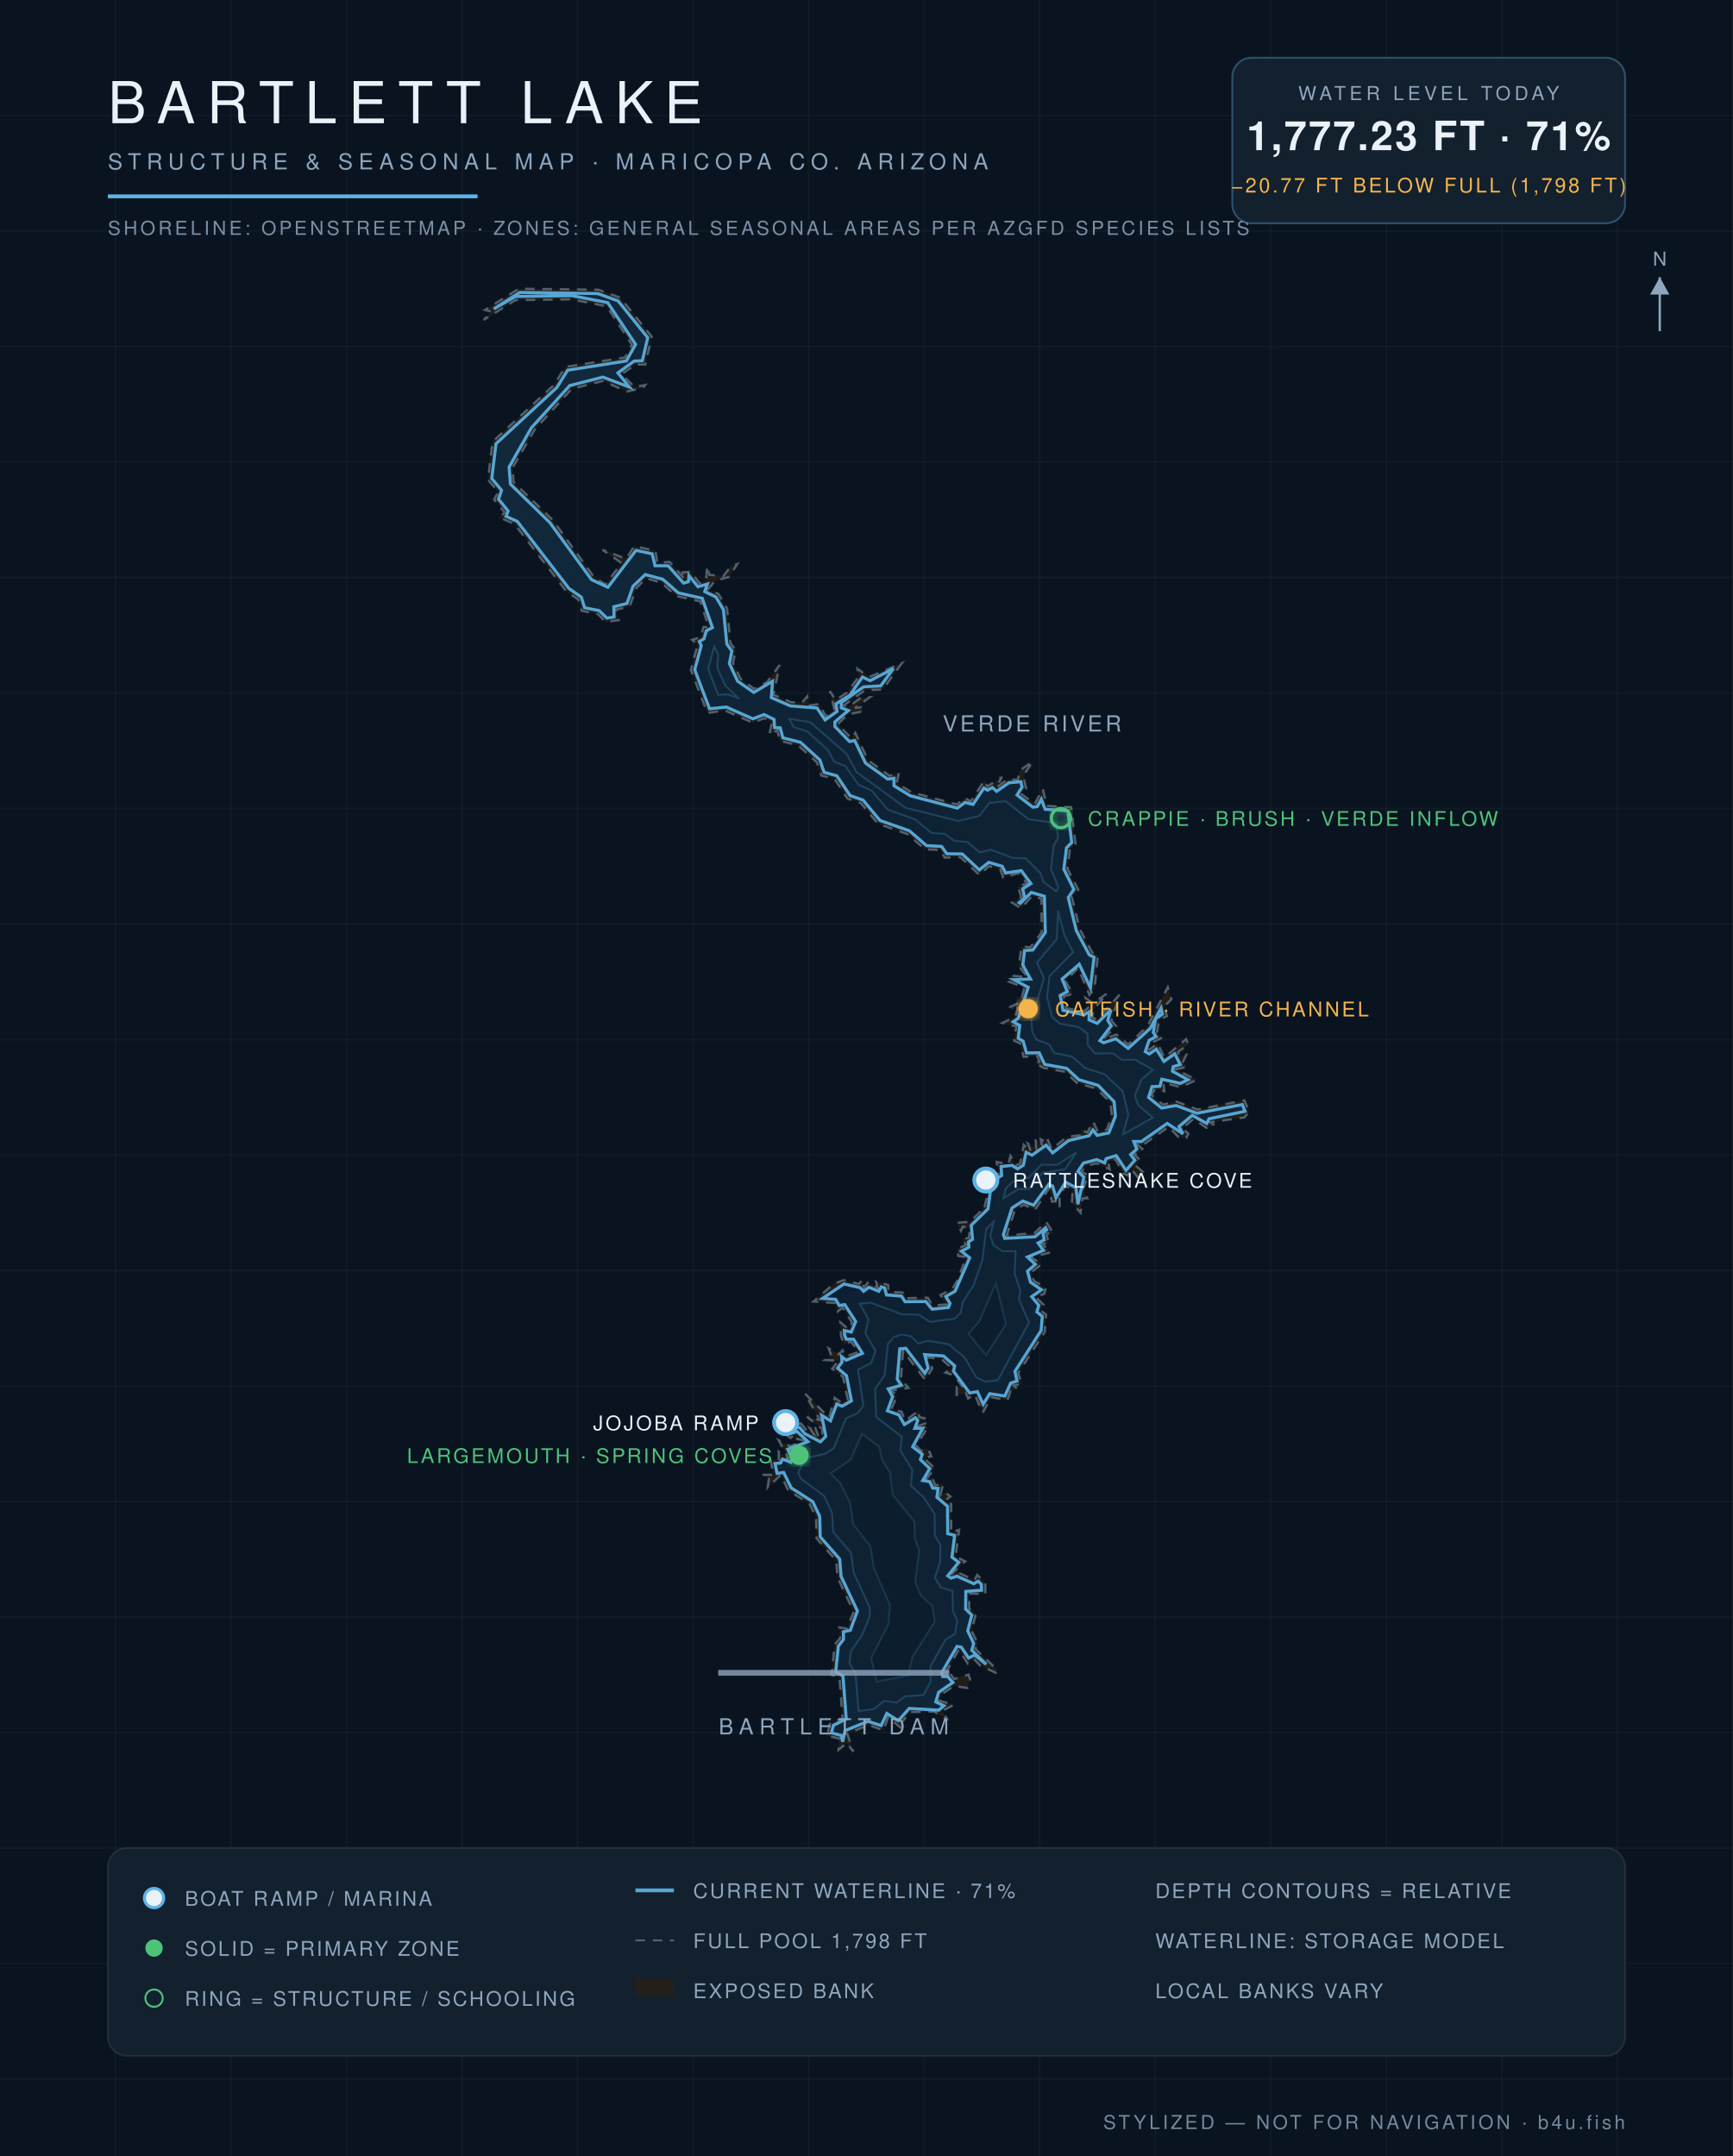
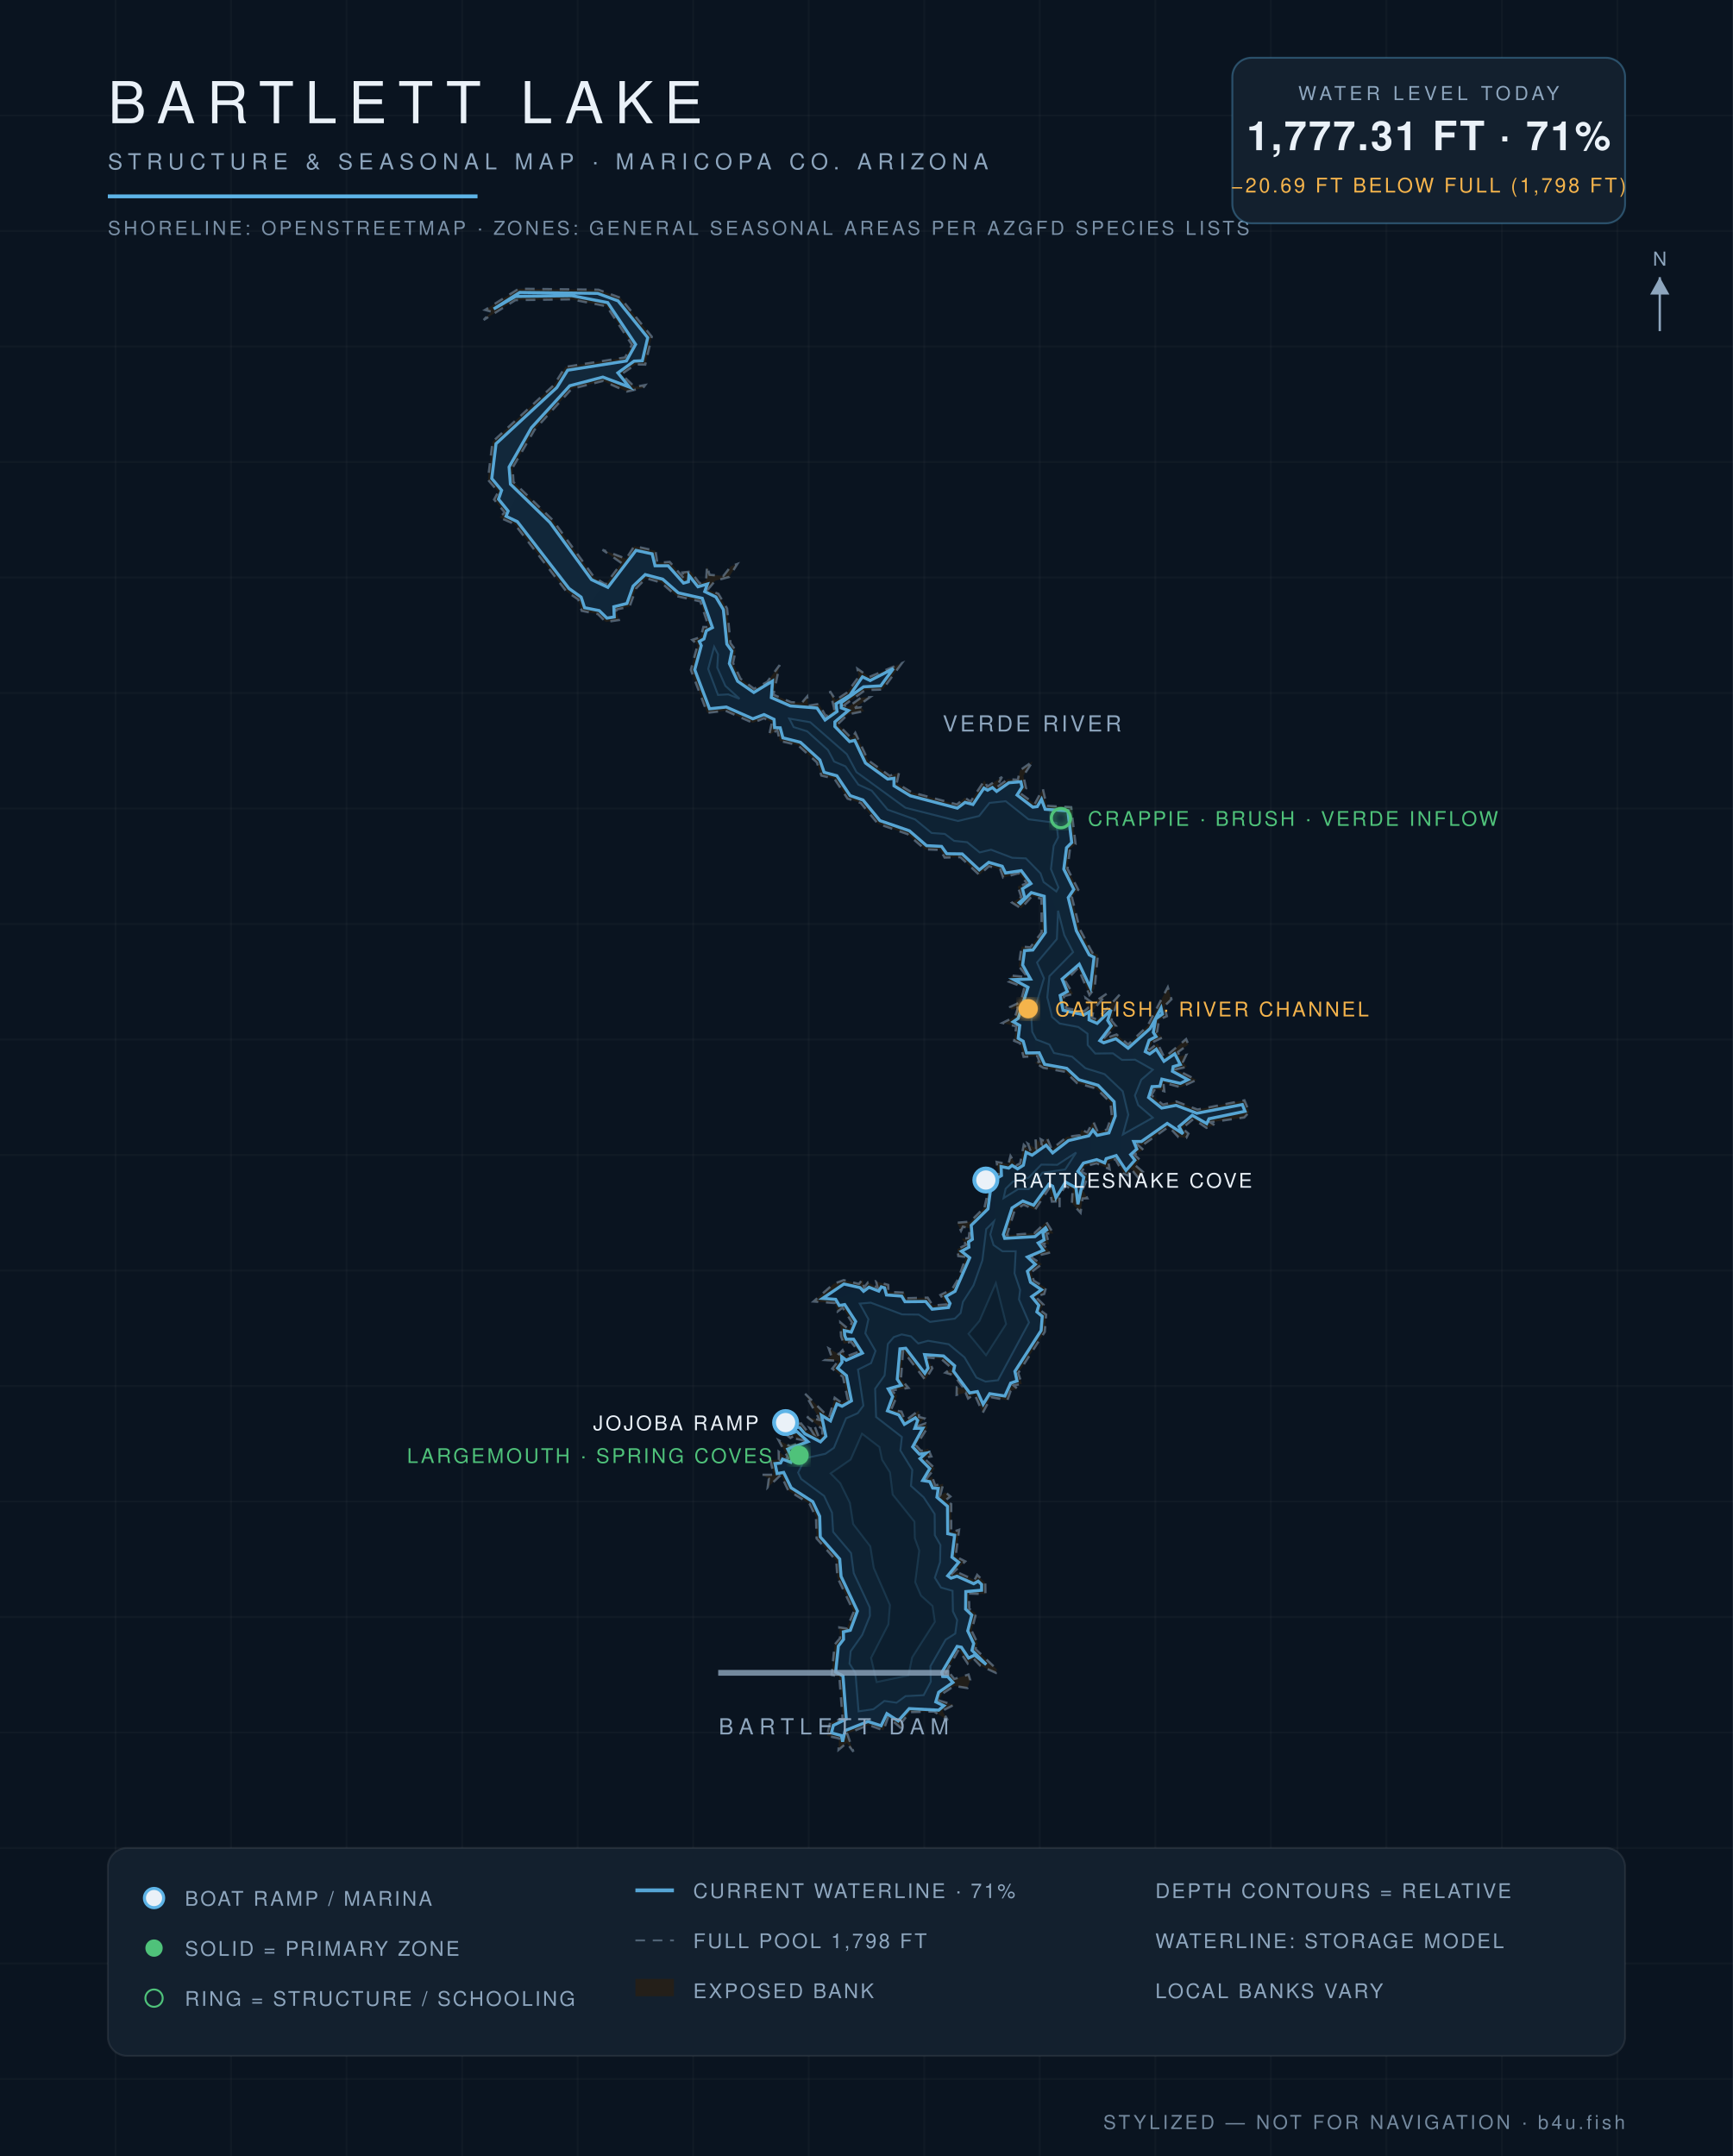
<svg xmlns="http://www.w3.org/2000/svg" viewBox="0 0 900 1120" font-family="Helvetica,Arial,sans-serif">
  <defs>
    <radialGradient id="wg" cx="45%" cy="60%" r="80%">
      <stop offset="0%" stop-color="#0c1f31" />
      <stop offset="55%" stop-color="#102639" />
      <stop offset="100%" stop-color="#13293c" />
    </radialGradient>
    <filter id="glow">
      <feGaussianBlur stdDeviation="2.2" result="b" />
      <feMerge>
        <feMergeNode in="b" />
        <feMergeNode in="SourceGraphic" />
      </feMerge>
    </filter>
  </defs>
  <rect width="900" height="1120" fill="#0a1420" />
  <g stroke="#ffffff" stroke-opacity="0.025">
    <line x1="60" y1="0" x2="60" y2="1120" />
    <line x1="120" y1="0" x2="120" y2="1120" />
    <line x1="180" y1="0" x2="180" y2="1120" />
    <line x1="240" y1="0" x2="240" y2="1120" />
    <line x1="300" y1="0" x2="300" y2="1120" />
    <line x1="360" y1="0" x2="360" y2="1120" />
    <line x1="420" y1="0" x2="420" y2="1120" />
    <line x1="480" y1="0" x2="480" y2="1120" />
    <line x1="540" y1="0" x2="540" y2="1120" />
    <line x1="600" y1="0" x2="600" y2="1120" />
    <line x1="660" y1="0" x2="660" y2="1120" />
    <line x1="720" y1="0" x2="720" y2="1120" />
    <line x1="780" y1="0" x2="780" y2="1120" />
    <line x1="840" y1="0" x2="840" y2="1120" />
    <line x1="0" y1="60" x2="900" y2="60" />
    <line x1="0" y1="120" x2="900" y2="120" />
    <line x1="0" y1="180" x2="900" y2="180" />
    <line x1="0" y1="240" x2="900" y2="240" />
    <line x1="0" y1="300" x2="900" y2="300" />
    <line x1="0" y1="360" x2="900" y2="360" />
    <line x1="0" y1="420" x2="900" y2="420" />
    <line x1="0" y1="480" x2="900" y2="480" />
    <line x1="0" y1="540" x2="900" y2="540" />
    <line x1="0" y1="600" x2="900" y2="600" />
    <line x1="0" y1="660" x2="900" y2="660" />
    <line x1="0" y1="720" x2="900" y2="720" />
    <line x1="0" y1="780" x2="900" y2="780" />
    <line x1="0" y1="840" x2="900" y2="840" />
    <line x1="0" y1="900" x2="900" y2="900" />
    <line x1="0" y1="960" x2="900" y2="960" />
    <line x1="0" y1="1020" x2="900" y2="1020" />
    <line x1="0" y1="1080" x2="900" y2="1080" />
  </g>
  <path d="M 511.3,627.2 L 514.0,615.3 L 511.9,613.1 L 518.5,609.7 L 517.6,603.6 L 523.7,604.8 L 524.8,600.5 L 527.8,605.4 L 529.8,604.4 L 531.7,594.7 L 535.4,598.3 L 533.8,594.1 L 538.1,596.8 L 537.8,591.6 L 541.0,594.4 L 540.5,591.8 L 542.8,593.0 L 543.7,590.9 L 546.2,597.0 L 554.1,590.6 L 560.8,589.7 L 561.6,586.9 L 564.7,588.3 L 567.8,582.6 L 570.1,587.9 L 574.9,586.8 L 577.4,579.4 L 576.7,572.7 L 569.4,565.5 L 559.3,562.6 L 553.3,556.8 L 541.8,554.7 L 537.4,551.9 L 539.8,551.6 L 538.8,548.6 L 531.6,549.0 L 529.7,541.9 L 526.7,540.7 L 527.8,533.2 L 520.6,531.4 L 527.1,528.2 L 528.7,523.5 L 525.2,524.5 L 524.6,523.1 L 530.1,520.5 L 532.0,513.0 L 523.8,509.9 L 525.4,506.8 L 533.6,507.6 L 529.1,501.9 L 530.5,491.7 L 535.1,492.1 L 541.0,484.4 L 540.9,466.9 L 536.0,465.5 L 530.3,471.9 L 525.6,468.9 L 530.4,466.0 L 528.6,460.5 L 533.4,458.9 L 529.0,453.6 L 521.0,455.9 L 519.5,451.6 L 513.6,450.0 L 508.6,454.5 L 498.8,445.3 L 490.6,445.5 L 488.3,441.5 L 480.4,441.2 L 471.3,433.3 L 455.9,427.9 L 447.0,417.1 L 440.2,414.9 L 433.3,404.5 L 426.6,402.9 L 424.2,396.0 L 414.4,387.1 L 405.0,384.9 L 403.7,379.4 L 399.5,381.7 L 400.9,375.3 L 396.8,373.1 L 391.0,375.5 L 376.8,369.2 L 367.3,370.3 L 358.8,348.0 L 362.3,335.0 L 359.5,332.4 L 364.0,330.9 L 365.3,325.7 L 368.1,325.8 L 363.7,312.4 L 351.4,309.7 L 343.3,302.6 L 335.5,300.4 L 330.4,305.6 L 327.0,315.1 L 319.9,316.7 L 321.4,322.1 L 314.6,323.1 L 310.5,319.0 L 302.1,317.3 L 300.3,311.4 L 294.1,307.2 L 267.3,272.3 L 259.4,268.8 L 262.1,266.2 L 256.6,259.5 L 258.8,255.5 L 253.4,249.2 L 255.8,229.5 L 287.7,200.0 L 293.6,190.6 L 324.6,185.7 L 328.2,179.1 L 315.1,159.1 L 296.8,155.5 L 267.7,155.9 L 251.2,166.2 L 255.2,161.9 L 251.9,161.0 L 269.4,150.0 L 310.8,150.5 L 322.2,154.7 L 338.5,174.9 L 335.1,189.4 L 330.2,189.3 L 322.7,194.4 L 329.6,201.0 L 335.1,200.0 L 334.0,201.5 L 325.6,203.4 L 313.1,197.9 L 296.9,202.0 L 277.6,223.3 L 266.2,243.0 L 266.7,250.4 L 287.0,270.1 L 308.6,299.9 L 314.5,303.6 L 322.8,292.5 L 312.9,285.6 L 325.2,290.3 L 329.4,283.7 L 340.4,286.1 L 341.4,292.4 L 347.8,291.9 L 355.8,301.1 L 354.4,297.4 L 358.7,296.9 L 363.3,303.0 L 366.7,301.6 L 367.2,294.0 L 368.5,298.6 L 375.7,299.2 L 379.6,294.2 L 382.9,293.0 L 378.7,299.7 L 371.4,301.7 L 367.6,306.3 L 373.1,308.5 L 377.6,316.1 L 379.4,334.2 L 382.1,337.8 L 380.7,344.4 L 384.6,352.6 L 391.6,357.8 L 398.4,354.3 L 404.9,345.5 L 401.7,360.9 L 410.9,364.8 L 416.5,365.0 L 419.2,361.8 L 419.7,366.6 L 425.3,365.7 L 429.0,372.2 L 433.3,368.3 L 431.0,359.0 L 434.0,363.7 L 440.0,359.7 L 446.0,351.5 L 445.3,347.4 L 451.4,351.7 L 468.4,344.5 L 458.4,358.2 L 449.3,358.5 L 438.3,366.4 L 440.7,367.1 L 447.2,362.4 L 451.8,362.2 L 444.0,367.8 L 447.3,367.4 L 448.8,369.4 L 440.4,371.1 L 435.1,376.2 L 442.3,383.6 L 444.2,380.7 L 450.8,394.9 L 462.0,403.0 L 466.9,401.4 L 465.7,406.9 L 473.5,411.6 L 497.0,417.9 L 501.1,414.4 L 504.1,416.4 L 511.3,405.4 L 512.7,408.6 L 520.4,403.6 L 517.3,409.2 L 523.5,404.7 L 528.6,405.1 L 529.7,400.2 L 536.4,395.5 L 531.5,403.0 L 532.9,409.6 L 529.9,412.1 L 537.4,417.6 L 541.6,409.8 L 543.6,418.6 L 556.3,419.3 L 558.6,438.5 L 555.7,441.0 L 554.4,451.3 L 560.0,462.2 L 556.7,466.1 L 560.8,482.7 L 567.3,494.9 L 570.2,496.0 L 568.5,513.5 L 565.8,516.9 L 559.9,502.8 L 553.3,509.7 L 557.3,516.3 L 552.5,517.5 L 553.8,523.8 L 563.1,525.3 L 565.1,523.6 L 563.8,518.4 L 567.5,521.1 L 575.1,516.0 L 567.9,524.5 L 567.2,528.7 L 569.7,529.6 L 581.5,516.7 L 577.2,530.1 L 579.7,533.1 L 572.9,539.8 L 579.9,537.4 L 585.9,542.6 L 595.9,533.1 L 606.5,512.8 L 608.4,519.1 L 604.7,522.7 L 606.0,527.9 L 602.0,529.6 L 600.9,536.3 L 603.7,539.0 L 598.4,541.5 L 596.6,545.6 L 601.2,542.0 L 604.7,549.4 L 616.0,539.8 L 617.2,542.6 L 611.8,546.5 L 612.5,548.7 L 616.1,548.0 L 614.4,551.6 L 616.4,554.2 L 610.6,555.5 L 621.4,561.0 L 613.2,564.8 L 604.2,562.4 L 604.7,566.9 L 599.9,565.6 L 598.0,568.9 L 603.9,573.8 L 610.9,572.2 L 621.9,576.4 L 646.3,571.6 L 648.8,577.7 L 646.2,580.5 L 628.5,583.0 L 630.8,584.5 L 626.6,585.9 L 619.8,581.3 L 614.0,586.1 L 617.2,588.9 L 616.1,591.1 L 612.0,590.7 L 607.0,585.3 L 593.1,595.1 L 590.3,594.2 L 593.8,597.3 L 589.1,599.8 L 591.9,602.4 L 589.9,605.6 L 593.6,608.8 L 591.5,612.3 L 587.2,606.9 L 585.9,610.7 L 583.4,609.6 L 579.3,602.2 L 575.6,603.5 L 576.3,607.4 L 569.5,604.3 L 563.7,605.8 L 561.7,608.7 L 565.3,610.6 L 562.3,617.9 L 564.7,622.5 L 562.2,622.6 L 561.2,630.0 L 556.7,625.0 L 557.1,617.9 L 553.4,616.1 L 550.3,620.7 L 550.3,627.2 L 549.6,624.1 L 546.3,624.2 L 545.0,617.1 L 537.5,628.5 L 531.6,625.8 L 527.0,628.7 L 522.9,641.7 L 537.2,640.6 L 543.4,634.8 L 547.1,640.8 L 543.4,640.8 L 544.8,646.4 L 541.1,645.9 L 545.7,650.6 L 535.5,653.1 L 541.1,656.7 L 535.5,660.9 L 536.9,665.3 L 543.2,669.1 L 542.3,672.2 L 537.7,673.6 L 542.0,677.8 L 540.2,680.6 L 543.3,682.9 L 542.6,691.9 L 528.8,713.3 L 530.7,718.9 L 526.4,719.7 L 528.4,721.4 L 524.9,722.5 L 523.2,727.4 L 514.7,725.8 L 510.4,733.9 L 506.1,724.2 L 502.8,726.5 L 501.5,723.5 L 496.8,724.6 L 496.9,720.7 L 500.5,721.2 L 495.4,714.4 L 491.0,713.1 L 494.2,710.7 L 488.9,706.0 L 481.5,705.1 L 484.2,710.8 L 480.5,716.8 L 469.0,701.8 L 467.9,716.4 L 471.8,721.0 L 463.1,722.3 L 465.9,725.1 L 462.8,732.3 L 468.2,733.3 L 470.1,738.1 L 477.2,732.7 L 477.3,736.1 L 480.1,736.8 L 476.7,740.8 L 480.7,739.4 L 481.7,741.7 L 475.8,750.9 L 478.3,753.7 L 482.0,752.6 L 483.7,756.6 L 479.7,757.3 L 485.5,762.8 L 481.0,768.3 L 484.1,767.2 L 485.7,771.6 L 489.9,770.8 L 488.3,776.9 L 491.1,775.3 L 493.6,777.4 L 490.7,779.6 L 494.0,781.3 L 494.0,796.1 L 498.1,794.7 L 496.3,808.6 L 501.3,811.1 L 494.0,817.9 L 497.1,816.7 L 506.1,820.8 L 507.5,818.1 L 511.7,822.3 L 511.8,828.1 L 503.2,827.8 L 503.4,835.8 L 506.9,838.2 L 504.6,847.1 L 507.8,853.8 L 506.6,856.6 L 517.8,867.3 L 517.2,869.0 L 509.1,865.3 L 505.6,861.6 L 502.6,864.2 L 497.9,857.0 L 490.9,869.5 L 492.5,868.3 L 495.6,872.2 L 503.0,869.9 L 503.9,872.8 L 502.4,876.9 L 495.6,875.8 L 489.2,880.0 L 487.8,883.4 L 495.3,885.7 L 489.4,888.7 L 492.2,893.6 L 485.1,889.1 L 472.6,889.4 L 468.3,894.8 L 469.2,898.8 L 461.3,892.0 L 458.8,898.9 L 451.1,896.1 L 440.0,900.6 L 443.2,910.0 L 439.8,905.4 L 435.5,909.0 L 435.8,903.1 L 429.5,901.7 L 431.1,894.9 L 437.6,892.7 L 435.9,871.0 L 431.9,870.1 L 433.5,854.3 L 436.3,851.0 L 435.9,845.4 L 439.8,846.0 L 443.4,837.3 L 434.9,819.4 L 434.3,810.7 L 424.1,799.2 L 423.8,788.2 L 420.4,781.1 L 409.4,774.3 L 405.5,766.2 L 398.7,772.7 L 399.3,768.1 L 395.8,766.1 L 401.8,766.1 L 400.1,758.4 L 404.5,758.3 L 404.4,754.1 L 409.6,758.0 L 404.4,748.2 L 410.5,751.4 L 417.7,748.3 L 412.8,747.3 L 413.1,745.4 L 410.5,747.0 L 404.8,742.5 L 406.6,738.4 L 415.5,739.7 L 414.4,737.4 L 419.0,743.2 L 422.6,745.0 L 420.6,741.9 L 423.3,743.1 L 423.2,741.2 L 425.5,747.2 L 427.0,746.1 L 427.1,742.4 L 419.1,736.0 L 425.8,737.7 L 418.0,723.9 L 430.6,736.4 L 433.5,726.1 L 436.9,728.6 L 440.3,727.2 L 437.8,715.3 L 432.2,711.0 L 435.5,706.9 L 428.5,706.5 L 431.8,704.5 L 430.4,700.5 L 435.7,703.5 L 437.6,701.4 L 439.2,704.7 L 446.1,702.2 L 441.9,697.0 L 438.3,698.1 L 436.8,694.2 L 436.4,686.9 L 440.8,690.6 L 442.5,687.0 L 437.6,679.3 L 435.0,681.3 L 433.5,676.9 L 422.5,676.1 L 433.0,666.9 L 438.2,665.0 L 446.1,667.0 L 447.9,664.6 L 448.7,668.9 L 450.8,666.2 L 455.8,668.9 L 455.0,665.7 L 461.3,667.5 L 461.4,671.1 L 469.7,671.5 L 470.6,674.4 L 481.8,674.1 L 484.4,678.2 L 491.6,677.6 L 488.4,672.7 L 494.4,669.8 L 497.6,664.5 L 501.7,653.0 L 497.7,652.5 L 497.2,648.9 L 501.8,646.6 L 499.5,643.6 L 503.2,643.1 L 503.6,638.2 L 500.1,637.2 L 499.1,639.4 L 497.0,635.2 L 503.9,634.6 L 511.3,627.2 Z" fill="#241f19" fill-opacity="0.9" stroke="#8ea6be" stroke-opacity="0.5" stroke-width="1.2" stroke-dasharray="5 4" />
-   <path d="M 256.4,160.5 L 269.9,151.9 L 310.4,152.5 L 321.0,156.3 L 336.4,175.4 L 333.6,187.4 L 329.3,187.6 L 320.9,193.7 L 326.9,201.1 L 313.1,195.9 L 295.9,200.3 L 276.0,222.2 L 264.4,242.6 L 265.1,251.5 L 285.5,271.4 L 307.2,301.1 L 315.7,305.1 L 330.3,285.9 L 338.7,287.7 L 340.2,293.9 L 347.0,293.9 L 355.0,302.9 L 357.5,302.2 L 357.8,299.0 L 362.5,304.8 L 367.4,303.4 L 366.0,307.3 L 371.8,310.1 L 375.7,316.7 L 377.5,334.6 L 380.1,338.2 L 378.8,344.7 L 383.1,353.9 L 391.5,359.7 L 401.2,353.9 L 400.6,362.4 L 410.5,366.7 L 424.3,367.8 L 428.5,374.0 L 434.7,369.6 L 434.2,365.6 L 441.4,361.1 L 447.9,351.7 L 451.9,353.6 L 464.0,347.3 L 457.4,356.3 L 448.5,356.8 L 436.9,365.0 L 436.9,367.7 L 440.6,369.1 L 433.6,375.0 L 433.6,377.4 L 441.2,385.2 L 443.9,384.7 L 449.5,396.4 L 461.0,404.7 L 464.3,404.3 L 464.3,408.2 L 472.8,413.4 L 497.2,419.8 L 501.2,416.8 L 505.3,417.9 L 511.0,409.4 L 512.9,410.5 L 515.4,409.1 L 517.6,411.1 L 524.0,406.6 L 530.2,406.1 L 530.8,408.9 L 528.2,413.0 L 536.4,419.3 L 538.7,419.0 L 540.8,415.2 L 542.8,420.4 L 554.6,421.2 L 556.6,437.7 L 553.9,440.4 L 552.5,451.5 L 557.7,462.0 L 554.8,466.3 L 559.0,483.5 L 565.7,496.0 L 568.2,497.3 L 566.3,513.1 L 560.5,500.9 L 551.6,508.6 L 554.3,515.1 L 550.6,517.1 L 552.1,524.8 L 562.9,527.2 L 565.7,525.6 L 565.6,529.8 L 569.8,531.6 L 577.0,524.5 L 575.3,530.1 L 577.1,532.9 L 571.2,540.6 L 573.2,541.7 L 579.5,539.6 L 585.9,544.6 L 597.3,534.3 L 603.0,523.6 L 603.7,526.8 L 600.1,529.3 L 599.0,536.3 L 600.4,538.5 L 596.8,540.4 L 594.8,546.3 L 596.9,547.5 L 600.5,545.0 L 604.5,551.4 L 610.1,547.4 L 613.0,553.0 L 609.3,554.1 L 608.9,556.5 L 617.0,560.9 L 613.0,562.8 L 603.4,560.6 L 602.4,564.3 L 598.3,564.5 L 596.5,570.1 L 603.3,575.6 L 610.8,574.3 L 621.6,578.3 L 645.2,573.8 L 646.6,577.3 L 627.9,581.2 L 626.7,583.6 L 619.2,579.4 L 612.3,585.2 L 614.4,589.0 L 606.2,583.6 L 592.8,593.0 L 588.8,593.0 L 590.4,596.9 L 587.2,599.8 L 589.4,602.7 L 584.8,608.0 L 579.7,600.3 L 574.5,601.9 L 573.7,604.1 L 569.6,602.4 L 562.7,604.2 L 559.8,608.5 L 562.9,611.5 L 559.8,625.6 L 558.8,617.0 L 553.4,614.1 L 548.4,622.2 L 546.7,616.2 L 544.7,615.2 L 536.8,626.1 L 531.2,623.9 L 525.6,627.5 L 521.1,641.3 L 521.8,643.3 L 537.5,642.5 L 543.0,637.8 L 543.6,638.9 L 541.6,640.3 L 542.3,644.1 L 539.1,645.7 L 541.9,649.5 L 533.6,653.0 L 537.7,656.8 L 533.6,660.4 L 535.2,666.1 L 540.9,670.0 L 535.8,673.6 L 539.5,678.1 L 538.5,681.5 L 541.3,683.8 L 540.7,691.2 L 527.1,712.4 L 528.2,717.4 L 524.9,718.5 L 521.9,725.2 L 514.0,724.0 L 510.6,729.5 L 507.6,722.9 L 503.6,723.6 L 495.2,712.3 L 495.8,709.5 L 490.0,704.4 L 480.2,703.7 L 482.0,710.7 L 480.3,713.4 L 470.4,700.4 L 467.3,700.7 L 466.0,716.5 L 468.1,719.6 L 461.3,721.5 L 463.6,725.5 L 460.9,732.9 L 466.8,735.0 L 469.7,740.0 L 475.4,736.5 L 476.6,737.9 L 475.1,742.0 L 479.3,741.9 L 474.0,751.6 L 479.0,755.5 L 478.0,758.2 L 482.9,762.9 L 479.2,769.1 L 482.9,769.7 L 484.4,773.0 L 487.2,773.2 L 486.6,777.8 L 492.1,782.5 L 492.2,796.7 L 495.8,797.6 L 494.4,808.9 L 497.9,811.6 L 492.2,818.6 L 493.9,819.8 L 497.0,818.8 L 505.7,822.7 L 508.0,821.4 L 509.7,823.1 L 509.8,826.1 L 501.6,826.7 L 501.5,835.9 L 504.7,839.0 L 502.6,847.2 L 505.7,853.8 L 504.7,857.3 L 512.2,864.6 L 506.2,859.8 L 503.0,861.3 L 499.3,855.7 L 497.0,855.3 L 489.1,868.9 L 489.6,870.9 L 492.2,871.0 L 494.9,874.0 L 487.5,879.1 L 486.0,884.1 L 490.2,886.1 L 487.5,888.4 L 472.2,887.5 L 466.5,893.9 L 460.6,890.1 L 457.6,896.4 L 450.8,894.2 L 438.9,899.0 L 437.6,904.8 L 436.9,901.5 L 431.8,900.2 L 432.8,896.3 L 439.5,893.0 L 437.8,870.6 L 434.0,868.6 L 435.4,855.1 L 438.1,851.6 L 438.0,847.7 L 441.6,846.9 L 445.3,836.9 L 436.8,818.9 L 436.1,809.9 L 426.0,798.4 L 425.7,787.7 L 422.1,780.1 L 410.9,772.9 L 407.0,764.9 L 403.6,765.4 L 402.5,760.3 L 405.4,760.0 L 406.4,758.0 L 410.7,759.6 L 411.5,757.6 L 409.1,752.9 L 419.6,748.9 L 413.9,743.6 L 410.7,744.7 L 407.2,741.9 L 407.8,740.5 L 415.3,741.6 L 418.0,744.8 L 426.1,749.0 L 428.9,746.1 L 426.7,735.2 L 431.3,738.1 L 434.6,729.3 L 437.3,730.5 L 442.2,727.7 L 439.6,714.6 L 435.0,710.7 L 437.3,707.6 L 437.1,704.8 L 439.5,706.6 L 447.9,703.0 L 443.3,695.7 L 439.5,695.7 L 438.7,693.8 L 438.5,691.2 L 442.1,692.0 L 444.4,686.5 L 438.7,677.7 L 435.9,678.2 L 434.0,675.0 L 427.2,674.5 L 438.3,667.0 L 446.7,668.9 L 448.5,670.8 L 451.3,668.7 L 456.4,670.8 L 457.7,668.5 L 459.4,669.0 L 460.4,672.7 L 468.2,673.3 L 470.0,676.2 L 480.8,676.1 L 484.1,680.1 L 492.6,679.2 L 493.4,677.1 L 491.2,673.5 L 496.0,670.8 L 503.6,653.4 L 499.3,650.0 L 503.2,647.9 L 503.0,645.1 L 505.1,643.8 L 504.4,636.5 L 513.1,628.0 L 515.1,613.6 L 520.2,610.7 L 519.9,606.0 L 525.6,605.4 L 528.5,607.2 L 531.5,605.3 L 532.9,598.6 L 536.0,600.1 L 543.3,594.9 L 546.7,598.9 L 554.9,592.5 L 565.6,590.0 L 567.6,587.0 L 569.8,589.8 L 575.9,588.5 L 579.3,579.8 L 578.6,572.3 L 570.3,563.8 L 560.3,560.9 L 554.0,555.0 L 542.5,552.9 L 539.7,546.9 L 533.1,547.0 L 531.4,540.9 L 528.8,539.4 L 529.6,532.7 L 526.2,530.8 L 528.8,529.0 L 534.0,512.9 L 526.5,508.9 L 535.2,508.6 L 531.2,501.3 L 532.1,493.8 L 536.4,493.5 L 542.9,484.4 L 542.4,465.6 L 535.6,463.6 L 529.9,469.3 L 529.3,468.9 L 532.2,466.4 L 531.1,461.7 L 535.4,459.0 L 530.4,452.3 L 522.2,453.5 L 520.5,450.0 L 513.5,448.0 L 508.6,451.9 L 499.7,443.6 L 491.7,443.5 L 489.0,439.7 L 481.2,439.3 L 472.3,431.6 L 457.0,426.2 L 448.2,415.6 L 441.5,413.3 L 434.6,403.0 L 428.0,401.2 L 425.8,394.8 L 415.7,385.6 L 406.6,383.3 L 405.2,378.1 L 402.3,378.0 L 402.0,373.7 L 396.8,371.2 L 391.0,373.4 L 377.2,367.3 L 368.5,368.2 L 360.8,347.9 L 364.2,335.4 L 363.2,333.2 L 365.6,331.9 L 366.8,327.7 L 370.0,326.0 L 364.7,310.8 L 352.3,308.0 L 344.2,300.9 L 335.1,298.5 L 328.8,304.5 L 325.6,313.5 L 318.8,315.2 L 318.9,320.5 L 315.2,321.1 L 311.2,317.2 L 303.6,315.7 L 301.9,310.2 L 295.5,305.7 L 268.7,270.9 L 262.8,268.2 L 263.9,265.5 L 258.9,259.3 L 260.5,254.7 L 255.4,248.6 L 257.6,230.5 L 289.2,201.3 L 294.8,192.3 L 325.3,187.5 L 330.1,178.9 L 315.6,157.2 L 297.0,153.6 L 267.7,154.0 L 256.4,160.5 Z" fill="url(#wg)" stroke="#5eb4e7" stroke-opacity="0.9" stroke-width="1.6" />
-   <path d="M 370.9,336.0 L 372.9,339.9 L 372.5,346.8 L 376.7,356.3 L 384.0,363.0 L 378.2,360.7 L 373.0,361.0 L 367.8,347.5 L 370.9,336.0 Z" fill="#0e2233" stroke="#5eb4e7" stroke-opacity="0.22" stroke-width="1" />
-   <path d="M 409.9,373.4 L 420.8,375.2 L 439.8,391.8 L 444.8,401.1 L 470.2,419.6 L 497.5,426.5 L 508.5,423.9 L 513.9,417.1 L 522.3,416.2 L 534.1,425.6 L 548.6,427.6 L 549.5,435.0 L 547.2,439.4 L 545.8,451.5 L 549.7,461.0 L 548.6,463.0 L 542.0,458.2 L 540.4,453.7 L 532.8,445.9 L 525.7,445.6 L 514.7,441.4 L 508.8,442.8 L 502.4,437.4 L 495.5,436.8 L 490.7,433.2 L 483.8,432.7 L 475.3,425.7 L 461.0,420.5 L 452.7,410.7 L 445.8,407.6 L 439.2,398.1 L 433.2,395.6 L 430.0,389.6 L 419.2,379.9 L 412.2,377.7 L 409.9,373.4 Z" fill="#0e2233" stroke="#5eb4e7" stroke-opacity="0.22" stroke-width="1" />
-   <path d="M 549.5,473.1 L 552.7,485.7 L 557.3,494.6 L 545.0,507.1 L 543.8,518.1 L 546.4,528.3 L 550.3,531.7 L 560.0,533.5 L 564.8,537.0 L 564.9,542.9 L 568.8,547.3 L 578.0,547.2 L 582.7,550.6 L 589.5,550.5 L 598.7,555.7 L 592.7,560.9 L 589.4,569.1 L 591.1,574.1 L 598.7,580.6 L 583.2,589.3 L 586.0,579.1 L 583.1,566.9 L 573.7,558.0 L 563.7,554.9 L 556.8,548.9 L 547.4,547.0 L 545.0,542.6 L 538.2,540.0 L 536.1,536.0 L 535.7,529.8 L 542.2,508.2 L 538.6,500.0 L 548.9,487.8 L 549.5,473.1 Z" fill="#0e2233" stroke="#5eb4e7" stroke-opacity="0.22" stroke-width="1" />
-   <path d="M 558.9,598.7 L 553.2,607.4 L 541.4,609.2 L 534.3,617.7 L 528.8,617.7 L 521.2,622.4 L 522.3,617.5 L 526.1,613.8 L 534.3,611.8 L 540.8,605.0 L 549.1,605.1 L 558.9,598.7 Z" fill="#0e2233" stroke="#5eb4e7" stroke-opacity="0.22" stroke-width="1" />
-   <path d="M 516.1,634.6 L 514.3,641.9 L 516.0,646.8 L 520.6,650.0 L 527.5,650.0 L 526.9,661.5 L 529.8,670.1 L 529.2,675.0 L 534.4,687.0 L 518.2,717.0 L 511.8,717.7 L 507.1,715.6 L 500.9,705.1 L 492.7,698.3 L 482.0,696.5 L 476.9,697.9 L 473.1,694.2 L 468.3,693.2 L 464.2,694.6 L 461.1,698.2 L 459.4,714.5 L 454.5,721.4 L 455.0,736.1 L 468.4,746.5 L 467.6,753.5 L 473.8,763.6 L 473.1,771.9 L 479.7,777.8 L 485.4,786.5 L 485.5,797.5 L 488.4,802.6 L 488.2,811.5 L 485.5,819.6 L 488.7,824.7 L 494.7,826.5 L 494.9,837.1 L 497.1,841.6 L 496.1,848.6 L 491.0,851.8 L 483.2,865.6 L 483.3,873.6 L 479.6,880.6 L 470.3,881.1 L 465.6,884.5 L 459.3,883.5 L 453.6,887.9 L 445.9,888.9 L 444.3,869.1 L 441.2,864.2 L 441.9,857.8 L 447.8,849.3 L 451.8,839.4 L 451.7,835.0 L 443.4,817.1 L 442.0,806.7 L 432.7,795.8 L 432.1,785.8 L 428.0,777.1 L 416.1,768.3 L 414.5,765.1 L 418.2,757.5 L 428.7,755.2 L 433.1,752.1 L 439.4,736.8 L 445.5,734.1 L 448.4,730.2 L 445.6,711.5 L 452.4,708.1 L 454.7,701.8 L 449.4,692.6 L 451.0,685.3 L 446.5,677.2 L 452.2,676.7 L 468.5,682.8 L 477.1,682.9 L 483.0,686.7 L 495.9,685.0 L 498.9,682.1 L 500.1,676.3 L 505.6,667.7 L 510.2,654.7 L 512.2,638.5 L 516.1,634.6 Z" fill="#0e2233" stroke="#5eb4e7" stroke-opacity="0.22" stroke-width="1" />
-   <path d="M 522.5,687.8 L 512.1,703.9 L 503.0,692.9 L 508.7,686.2 L 517.2,666.6 L 522.5,687.8 Z" fill="#0c1e2e" stroke="#5eb4e7" stroke-opacity="0.15" stroke-width="1" />
-   <path d="M 474.9,790.5 L 475.1,799.1 L 477.4,805.5 L 475.3,821.9 L 478.3,828.9 L 484.3,834.3 L 485.5,842.5 L 473.7,861.0 L 471.8,870.3 L 455.3,873.7 L 452.4,861.3 L 461.4,843.8 L 462.2,833.8 L 453.8,814.5 L 452.0,803.3 L 443.1,791.7 L 441.5,780.7 L 436.4,770.5 L 431.4,765.4 L 441.8,758.2 L 447.7,744.8 L 456.7,751.7 L 458.1,758.3 L 462.2,764.9 L 463.6,776.4 L 474.9,790.5 Z" fill="#0c1e2e" stroke="#5eb4e7" stroke-opacity="0.15" stroke-width="1" />
+   <path d="M 256.4,160.5 L 269.9,151.9 L 310.4,152.4 L 321.0,156.3 L 336.4,175.4 L 333.6,187.4 L 329.3,187.6 L 320.9,193.7 L 326.9,201.1 L 313.1,195.9 L 295.9,200.4 L 276.0,222.2 L 264.4,242.6 L 265.1,251.5 L 285.6,271.4 L 307.2,301.1 L 315.7,305.1 L 330.3,285.9 L 338.7,287.7 L 340.2,293.9 L 347.0,293.9 L 355.0,302.9 L 357.5,302.2 L 357.8,298.9 L 362.5,304.8 L 367.4,303.4 L 366.0,307.3 L 371.8,310.1 L 375.7,316.7 L 377.5,334.6 L 380.1,338.2 L 378.8,344.7 L 383.1,353.9 L 391.5,359.7 L 401.2,353.8 L 400.6,362.4 L 410.5,366.7 L 424.3,367.8 L 428.5,374.0 L 434.7,369.6 L 434.2,365.6 L 441.4,361.1 L 447.9,351.6 L 451.9,353.5 L 464.0,347.3 L 457.4,356.3 L 448.5,356.8 L 436.9,365.0 L 436.9,367.7 L 440.6,369.1 L 433.6,375.0 L 433.6,377.4 L 441.2,385.2 L 443.9,384.6 L 449.5,396.4 L 461.0,404.7 L 464.3,404.3 L 464.3,408.2 L 472.8,413.4 L 497.2,419.8 L 501.2,416.8 L 505.3,417.9 L 511.0,409.4 L 512.9,410.5 L 515.4,409.1 L 517.6,411.1 L 524.0,406.6 L 530.2,406.1 L 530.8,408.9 L 528.2,413.0 L 536.4,419.3 L 538.7,419.0 L 540.9,415.2 L 542.8,420.4 L 554.6,421.2 L 556.6,437.7 L 553.9,440.4 L 552.5,451.5 L 557.7,462.0 L 554.8,466.3 L 559.0,483.5 L 565.7,496.0 L 568.2,497.3 L 566.3,513.1 L 560.5,500.9 L 551.6,508.6 L 554.3,515.1 L 550.6,517.1 L 552.1,524.8 L 562.9,527.2 L 565.7,525.6 L 565.6,529.8 L 569.8,531.6 L 577.0,524.5 L 575.3,530.1 L 577.1,532.9 L 571.2,540.6 L 573.2,541.7 L 579.5,539.6 L 585.9,544.5 L 597.3,534.3 L 603.0,523.6 L 603.7,526.8 L 600.2,529.3 L 599.0,536.3 L 600.4,538.5 L 596.8,540.4 L 594.8,546.3 L 597.1,547.5 L 600.5,545.0 L 604.5,551.3 L 610.1,547.4 L 613.0,553.0 L 609.3,554.1 L 608.9,556.5 L 617.0,560.9 L 613.0,562.8 L 603.4,560.6 L 602.4,564.3 L 598.3,564.5 L 596.5,570.1 L 603.3,575.6 L 610.8,574.2 L 621.6,578.3 L 645.2,573.8 L 646.6,577.3 L 627.9,581.2 L 626.7,583.7 L 619.2,579.4 L 612.3,585.2 L 614.4,589.0 L 606.2,583.6 L 592.8,593.0 L 588.8,593.0 L 590.4,596.9 L 587.2,599.8 L 589.4,602.7 L 584.8,608.0 L 579.7,600.3 L 574.5,601.9 L 573.7,604.1 L 569.6,602.4 L 562.7,604.2 L 559.8,608.5 L 562.9,611.5 L 559.8,625.6 L 558.8,617.0 L 553.4,614.1 L 548.4,622.2 L 546.7,616.2 L 544.7,615.2 L 536.8,626.1 L 531.2,623.9 L 525.6,627.5 L 521.1,641.3 L 521.8,643.3 L 537.5,642.4 L 543.0,637.8 L 543.6,638.9 L 541.6,640.3 L 542.3,644.1 L 539.2,645.7 L 541.9,649.5 L 533.6,653.0 L 537.7,656.8 L 533.6,660.4 L 535.2,666.1 L 540.9,670.0 L 535.8,673.6 L 539.5,678.1 L 538.5,681.5 L 541.3,683.8 L 540.7,691.2 L 527.1,712.4 L 528.2,717.4 L 524.9,718.5 L 521.9,725.2 L 514.0,724.0 L 510.6,729.5 L 507.6,722.9 L 503.6,723.6 L 495.2,712.3 L 495.8,709.5 L 490.0,704.4 L 480.2,703.7 L 482.0,710.7 L 480.3,713.4 L 470.4,700.4 L 467.4,700.7 L 466.0,716.5 L 468.1,719.6 L 461.3,721.5 L 463.6,725.5 L 460.9,732.9 L 466.8,735.0 L 469.7,739.9 L 475.4,736.5 L 476.6,737.9 L 475.1,742.0 L 479.3,741.9 L 474.0,751.6 L 477.5,755.4 L 480.9,754.9 L 477.8,757.7 L 482.9,762.9 L 479.2,769.1 L 482.9,769.7 L 484.4,773.0 L 487.3,773.2 L 486.6,777.8 L 492.1,782.5 L 492.2,796.7 L 495.8,797.5 L 494.4,808.9 L 497.9,811.6 L 492.2,818.6 L 493.9,819.8 L 497.0,818.8 L 505.7,822.7 L 508.0,821.4 L 509.8,823.1 L 509.8,826.1 L 501.6,826.8 L 501.5,835.9 L 504.7,839.0 L 502.6,847.2 L 505.7,853.8 L 504.8,857.3 L 512.2,864.7 L 506.2,859.8 L 503.0,861.3 L 499.3,855.7 L 497.1,855.3 L 489.1,868.9 L 489.6,870.9 L 492.2,871.0 L 494.9,874.0 L 487.5,879.1 L 486.0,884.1 L 490.2,886.1 L 487.5,888.4 L 472.2,887.6 L 466.5,894.0 L 460.6,890.2 L 457.6,896.5 L 450.8,894.3 L 438.9,899.0 L 437.6,904.8 L 437.0,901.6 L 431.8,900.2 L 432.8,896.3 L 439.5,893.0 L 437.8,870.6 L 434.0,868.6 L 435.4,855.1 L 438.1,851.6 L 438.0,847.7 L 441.6,846.9 L 445.3,836.9 L 436.8,818.9 L 436.1,809.9 L 426.0,798.4 L 425.7,787.7 L 422.1,780.1 L 410.9,772.9 L 407.0,764.9 L 403.6,765.5 L 402.5,760.3 L 405.4,760.0 L 406.4,758.0 L 410.7,759.6 L 411.5,757.6 L 409.1,752.8 L 419.6,748.9 L 413.8,743.6 L 410.7,744.7 L 407.2,741.9 L 407.8,740.5 L 415.3,741.6 L 418.0,744.8 L 426.1,749.0 L 428.9,746.1 L 426.6,735.2 L 431.3,738.1 L 434.6,729.3 L 437.3,730.5 L 442.2,727.7 L 439.6,714.6 L 435.0,710.7 L 437.3,707.6 L 437.1,704.8 L 439.5,706.6 L 447.9,702.9 L 443.3,695.7 L 439.5,695.7 L 438.7,693.8 L 438.5,691.2 L 442.1,692.0 L 444.4,686.5 L 438.7,677.7 L 435.9,678.2 L 434.0,675.0 L 427.2,674.5 L 438.3,667.0 L 446.7,668.9 L 448.5,670.8 L 451.3,668.7 L 456.4,670.7 L 457.7,668.5 L 459.4,669.0 L 460.4,672.7 L 468.3,673.3 L 470.0,676.2 L 480.8,676.1 L 484.1,680.1 L 492.6,679.2 L 493.4,677.1 L 491.2,673.5 L 496.0,670.8 L 503.6,653.4 L 499.3,650.0 L 503.2,647.9 L 503.0,645.1 L 505.0,643.8 L 504.4,636.5 L 513.1,628.0 L 515.0,613.6 L 520.1,610.7 L 519.9,606.0 L 523.9,606.8 L 525.6,605.4 L 528.5,607.2 L 531.5,605.3 L 532.9,598.6 L 536.0,600.1 L 543.3,594.9 L 546.7,598.9 L 554.9,592.5 L 565.5,590.0 L 567.6,587.0 L 569.8,589.8 L 575.9,588.5 L 579.2,579.8 L 578.6,572.3 L 570.3,563.8 L 560.3,560.9 L 554.0,555.0 L 542.5,552.9 L 539.7,546.9 L 533.1,547.0 L 531.4,540.9 L 528.8,539.4 L 529.6,532.7 L 526.2,530.8 L 528.8,529.0 L 533.9,512.9 L 526.5,508.9 L 535.2,508.6 L 531.1,501.3 L 532.1,493.8 L 536.4,493.5 L 542.9,484.4 L 542.3,465.6 L 535.6,463.7 L 529.9,469.4 L 529.3,468.9 L 532.2,466.4 L 531.0,461.7 L 535.4,459.0 L 530.4,452.3 L 522.2,453.5 L 520.5,450.0 L 513.5,448.0 L 508.6,451.9 L 499.7,443.6 L 491.7,443.5 L 489.0,439.7 L 481.2,439.3 L 472.3,431.6 L 457.0,426.3 L 448.2,415.6 L 441.5,413.3 L 434.6,403.0 L 428.0,401.2 L 425.8,394.8 L 415.7,385.6 L 406.6,383.3 L 405.2,378.1 L 402.3,378.0 L 402.0,373.7 L 396.8,371.2 L 391.0,373.4 L 377.2,367.3 L 368.5,368.2 L 360.8,347.9 L 364.2,335.4 L 363.2,333.2 L 365.6,331.9 L 366.8,327.7 L 370.0,326.0 L 364.7,310.8 L 352.3,308.0 L 344.2,300.9 L 335.1,298.5 L 328.8,304.5 L 325.6,313.5 L 318.8,315.2 L 319.0,320.5 L 315.2,321.1 L 311.2,317.2 L 303.6,315.7 L 301.8,310.2 L 295.5,305.7 L 268.7,271.0 L 262.8,268.2 L 263.9,265.5 L 258.9,259.3 L 260.5,254.7 L 255.4,248.6 L 257.6,230.5 L 289.2,201.3 L 294.8,192.3 L 325.3,187.5 L 330.1,178.9 L 315.6,157.2 L 297.0,153.6 L 267.7,154.0 L 256.4,160.5 Z" fill="url(#wg)" stroke="#5eb4e7" stroke-opacity="0.9" stroke-width="1.6" />
+   <path d="M 370.9,336.0 L 372.9,339.9 L 372.5,346.8 L 376.7,356.3 L 384.1,363.0 L 378.2,360.7 L 372.9,361.0 L 367.8,347.5 L 370.9,336.0 Z" fill="#0e2233" stroke="#5eb4e7" stroke-opacity="0.22" stroke-width="1" />
+   <path d="M 409.9,373.3 L 420.8,375.2 L 439.8,391.8 L 444.8,401.1 L 470.2,419.6 L 497.5,426.5 L 508.5,423.9 L 513.9,417.1 L 522.3,416.2 L 534.1,425.6 L 548.6,427.5 L 549.5,435.0 L 547.2,439.4 L 545.8,451.5 L 549.7,461.0 L 548.6,463.1 L 542.0,458.2 L 540.4,453.7 L 532.8,445.9 L 525.7,445.6 L 514.7,441.4 L 508.8,442.8 L 502.3,437.5 L 495.5,436.8 L 490.7,433.2 L 483.8,432.7 L 475.3,425.7 L 461.0,420.6 L 452.7,410.7 L 445.8,407.6 L 439.1,398.1 L 433.2,395.6 L 430.0,389.6 L 419.2,379.9 L 412.2,377.7 L 409.9,373.3 Z" fill="#0e2233" stroke="#5eb4e7" stroke-opacity="0.22" stroke-width="1" />
+   <path d="M 549.5,473.1 L 552.7,485.7 L 557.3,494.6 L 545.0,507.1 L 543.9,518.1 L 546.4,528.3 L 550.3,531.7 L 560.0,533.5 L 564.8,537.0 L 564.9,542.9 L 568.8,547.3 L 578.0,547.2 L 582.7,550.6 L 589.5,550.5 L 598.7,555.7 L 592.7,560.9 L 589.4,569.1 L 591.1,574.1 L 598.7,580.6 L 583.2,589.3 L 586.0,579.1 L 583.1,566.9 L 573.7,558.0 L 563.7,554.9 L 556.8,548.9 L 547.4,547.0 L 545.0,542.6 L 538.2,540.0 L 536.1,536.0 L 535.7,529.8 L 542.2,508.2 L 538.6,500.0 L 548.9,487.8 L 549.5,473.1 Z" fill="#0e2233" stroke="#5eb4e7" stroke-opacity="0.22" stroke-width="1" />
+   <path d="M 558.9,598.7 L 553.2,607.5 L 541.4,609.2 L 534.3,617.7 L 528.8,617.7 L 521.2,622.4 L 522.3,617.5 L 526.1,613.8 L 534.2,611.8 L 540.8,605.0 L 549.1,605.1 L 558.9,598.7 Z" fill="#0e2233" stroke="#5eb4e7" stroke-opacity="0.22" stroke-width="1" />
+   <path d="M 516.2,634.5 L 514.3,641.3 L 516.0,646.8 L 520.6,650.0 L 527.5,650.0 L 526.9,661.5 L 529.8,670.1 L 529.2,675.0 L 534.4,687.0 L 518.3,717.0 L 511.8,717.7 L 507.1,715.6 L 500.9,705.1 L 492.7,698.3 L 482.0,696.5 L 476.9,697.9 L 473.1,694.2 L 468.3,693.2 L 464.2,694.6 L 461.1,698.2 L 459.4,714.5 L 454.5,721.4 L 455.0,736.1 L 468.4,746.5 L 467.6,753.5 L 473.8,763.6 L 473.1,771.9 L 479.7,777.8 L 485.4,786.5 L 485.5,797.5 L 488.4,802.6 L 488.2,811.5 L 485.5,819.6 L 488.7,824.7 L 494.7,826.4 L 494.9,837.1 L 497.1,841.6 L 496.1,848.6 L 491.1,851.8 L 483.2,865.6 L 483.4,873.6 L 479.7,880.6 L 470.3,881.1 L 465.6,884.5 L 459.3,883.6 L 453.6,887.9 L 445.9,889.0 L 444.3,869.1 L 441.2,864.2 L 441.8,857.8 L 447.8,849.3 L 451.8,839.4 L 451.7,835.0 L 443.4,817.2 L 442.0,806.8 L 432.7,795.8 L 432.1,785.8 L 428.0,777.1 L 416.1,768.3 L 414.5,765.0 L 418.2,757.5 L 428.7,755.2 L 433.1,752.1 L 439.4,736.8 L 445.5,734.1 L 448.4,730.2 L 445.6,711.5 L 452.4,708.1 L 454.7,701.8 L 449.4,692.6 L 451.0,685.3 L 446.5,677.2 L 452.2,676.7 L 468.5,682.8 L 477.1,682.9 L 483.0,686.7 L 495.9,685.0 L 498.9,682.1 L 500.1,676.3 L 505.6,667.7 L 510.2,654.7 L 512.2,638.5 L 516.2,634.5 Z" fill="#0e2233" stroke="#5eb4e7" stroke-opacity="0.22" stroke-width="1" />
+   <path d="M 522.5,687.8 L 512.1,704.0 L 503.0,692.9 L 508.7,686.2 L 517.2,666.6 L 522.5,687.8 Z" fill="#0c1e2e" stroke="#5eb4e7" stroke-opacity="0.15" stroke-width="1" />
+   <path d="M 474.9,790.5 L 475.1,799.1 L 477.4,805.5 L 475.3,821.9 L 478.3,828.9 L 484.3,834.3 L 485.5,842.5 L 473.7,861.0 L 471.8,870.3 L 455.3,873.8 L 452.4,861.3 L 461.4,843.8 L 462.2,833.8 L 453.8,814.5 L 452.0,803.3 L 443.1,791.7 L 441.4,780.7 L 436.4,770.5 L 431.4,765.4 L 441.8,758.2 L 447.7,744.8 L 456.7,751.7 L 458.1,758.3 L 462.2,764.9 L 463.6,776.4 L 474.9,790.5 Z" fill="#0c1e2e" stroke="#5eb4e7" stroke-opacity="0.15" stroke-width="1" />
  <text x="536" y="380" fill="#8ea6be" font-size="11.5" letter-spacing="1.6" text-anchor="middle">VERDE RIVER</text>
  <line x1="373" y1="869" x2="493" y2="869" stroke="#8ea6be" stroke-width="3" stroke-opacity="0.8" />
  <text x="433" y="901" fill="#8ea6be" font-size="11.5" letter-spacing="3" text-anchor="middle">BARTLETT DAM</text>
  <circle cx="408" cy="739" r="6" fill="#eaf1f8" stroke="#5eb4e7" stroke-width="2" />
  <text x="394" y="743" fill="#eaf1f8" font-size="10.5" letter-spacing="1.2" text-anchor="end">JOJOBA RAMP</text>
  <circle cx="512" cy="613" r="6" fill="#eaf1f8" stroke="#5eb4e7" stroke-width="2" />
  <text x="526" y="617" fill="#eaf1f8" font-size="10.5" letter-spacing="1.2" text-anchor="start">RATTLESNAKE COVE</text>
  <circle cx="415" cy="756" r="5" fill="#4fc27a" filter="url(#glow)" />
  <text x="401" y="760" fill="#4fc27a" font-size="10.5" letter-spacing="1.2" text-anchor="end">LARGEMOUTH · SPRING COVES</text>
  <circle cx="551" cy="425" r="5" fill="none" stroke="#4fc27a" stroke-width="1.6" filter="url(#glow)" />
  <text x="565" y="429" fill="#4fc27a" font-size="10.5" letter-spacing="1.2" text-anchor="start">CRAPPIE · BRUSH · VERDE INFLOW</text>
  <circle cx="534" cy="524" r="5" fill="#f5b44c" filter="url(#glow)" />
  <text x="548" y="528" fill="#f5b44c" font-size="10.5" letter-spacing="1.2" text-anchor="start">CATFISH · RIVER CHANNEL</text>
  <text x="56" y="64" fill="#eaf1f8" font-size="30" letter-spacing="6" font-weight="300">BARTLETT LAKE</text>
  <text x="56" y="88" fill="#8ea6be" font-size="11.5" letter-spacing="3">STRUCTURE &amp; SEASONAL MAP · MARICOPA CO. ARIZONA</text>
  <line x1="56" y1="102" x2="248" y2="102" stroke="#5eb4e7" stroke-width="2" />
  <text x="56" y="122" fill="#8ea6be" font-size="10" letter-spacing="1.5" opacity="0.85">SHORELINE: OPENSTREETMAP · ZONES: GENERAL SEASONAL AREAS PER AZGFD SPECIES LISTS</text>
  <g>
    <rect x="640" y="30" width="204" height="86" rx="10" fill="#13202e" stroke="#5eb4e7" stroke-opacity="0.35" />
    <text x="742" y="52" fill="#8ea6be" font-size="10" letter-spacing="2" text-anchor="middle">WATER LEVEL TODAY</text>
-     <text x="742" y="78" fill="#eaf1f8" font-size="21" letter-spacing="1" text-anchor="middle" font-weight="600">1,777.23 FT · 71%</text>
-     <text x="742" y="100" fill="#f5b44c" font-size="10.5" letter-spacing="1.2" text-anchor="middle">−20.77 FT BELOW FULL (1,798 FT)</text>
+     <text x="742" y="78" fill="#eaf1f8" font-size="21" letter-spacing="1" text-anchor="middle" font-weight="600">1,777.31 FT · 71%</text>
+     <text x="742" y="100" fill="#f5b44c" font-size="10.5" letter-spacing="1.2" text-anchor="middle">−20.69 FT BELOW FULL (1,798 FT)</text>
  </g>
  <g font-size="10.5" letter-spacing="1.1">
    <rect x="56" y="960" width="788" height="108" rx="10" fill="#13202e" stroke="#ffffff" stroke-opacity="0.08" />
    <circle cx="80" cy="986" r="5" fill="#eaf1f8" stroke="#5eb4e7" stroke-width="1.6" />
    <text x="96" y="990" fill="#8ea6be">BOAT RAMP / MARINA</text>
    <circle cx="80" cy="1012" r="4.5" fill="#4fc27a" />
    <text x="96" y="1016" fill="#8ea6be">SOLID = PRIMARY ZONE</text>
    <circle cx="80" cy="1038" r="4.5" fill="none" stroke="#4fc27a" />
    <text x="96" y="1042" fill="#8ea6be">RING = STRUCTURE / SCHOOLING</text>
    <line x1="330" y1="982" x2="350" y2="982" stroke="#5eb4e7" stroke-opacity="0.9" stroke-width="2" />
    <text x="360" y="986" fill="#8ea6be">CURRENT WATERLINE · 71%</text>
    <line x1="330" y1="1008" x2="350" y2="1008" stroke="#8ea6be" stroke-opacity="0.5" stroke-dasharray="5 4" />
    <text x="360" y="1012" fill="#8ea6be">FULL POOL 1,798 FT</text>
    <rect x="330" y="1028" width="20" height="9" fill="#241f19" />
    <text x="360" y="1038" fill="#8ea6be">EXPOSED BANK</text>
    <text x="600" y="986" fill="#8ea6be">DEPTH CONTOURS = RELATIVE</text>
    <text x="600" y="1012" fill="#8ea6be">WATERLINE: STORAGE MODEL</text>
    <text x="600" y="1038" fill="#8ea6be">LOCAL BANKS VARY</text>
  </g>
  <text x="844" y="1106" fill="#8ea6be" font-size="10" letter-spacing="1.5" text-anchor="end" opacity="0.8">STYLIZED — NOT FOR NAVIGATION · b4u.fish</text>
  <g transform="translate(862,158)" stroke="#8ea6be" fill="#8ea6be">
    <line x1="0" y1="14" x2="0" y2="-14" stroke-width="1.2" />
    <path d="M 0,-14 l 5,9 h -10 z" stroke="none" />
    <text x="0" y="-20" font-size="10" text-anchor="middle" stroke="none">N</text>
  </g>
</svg>
